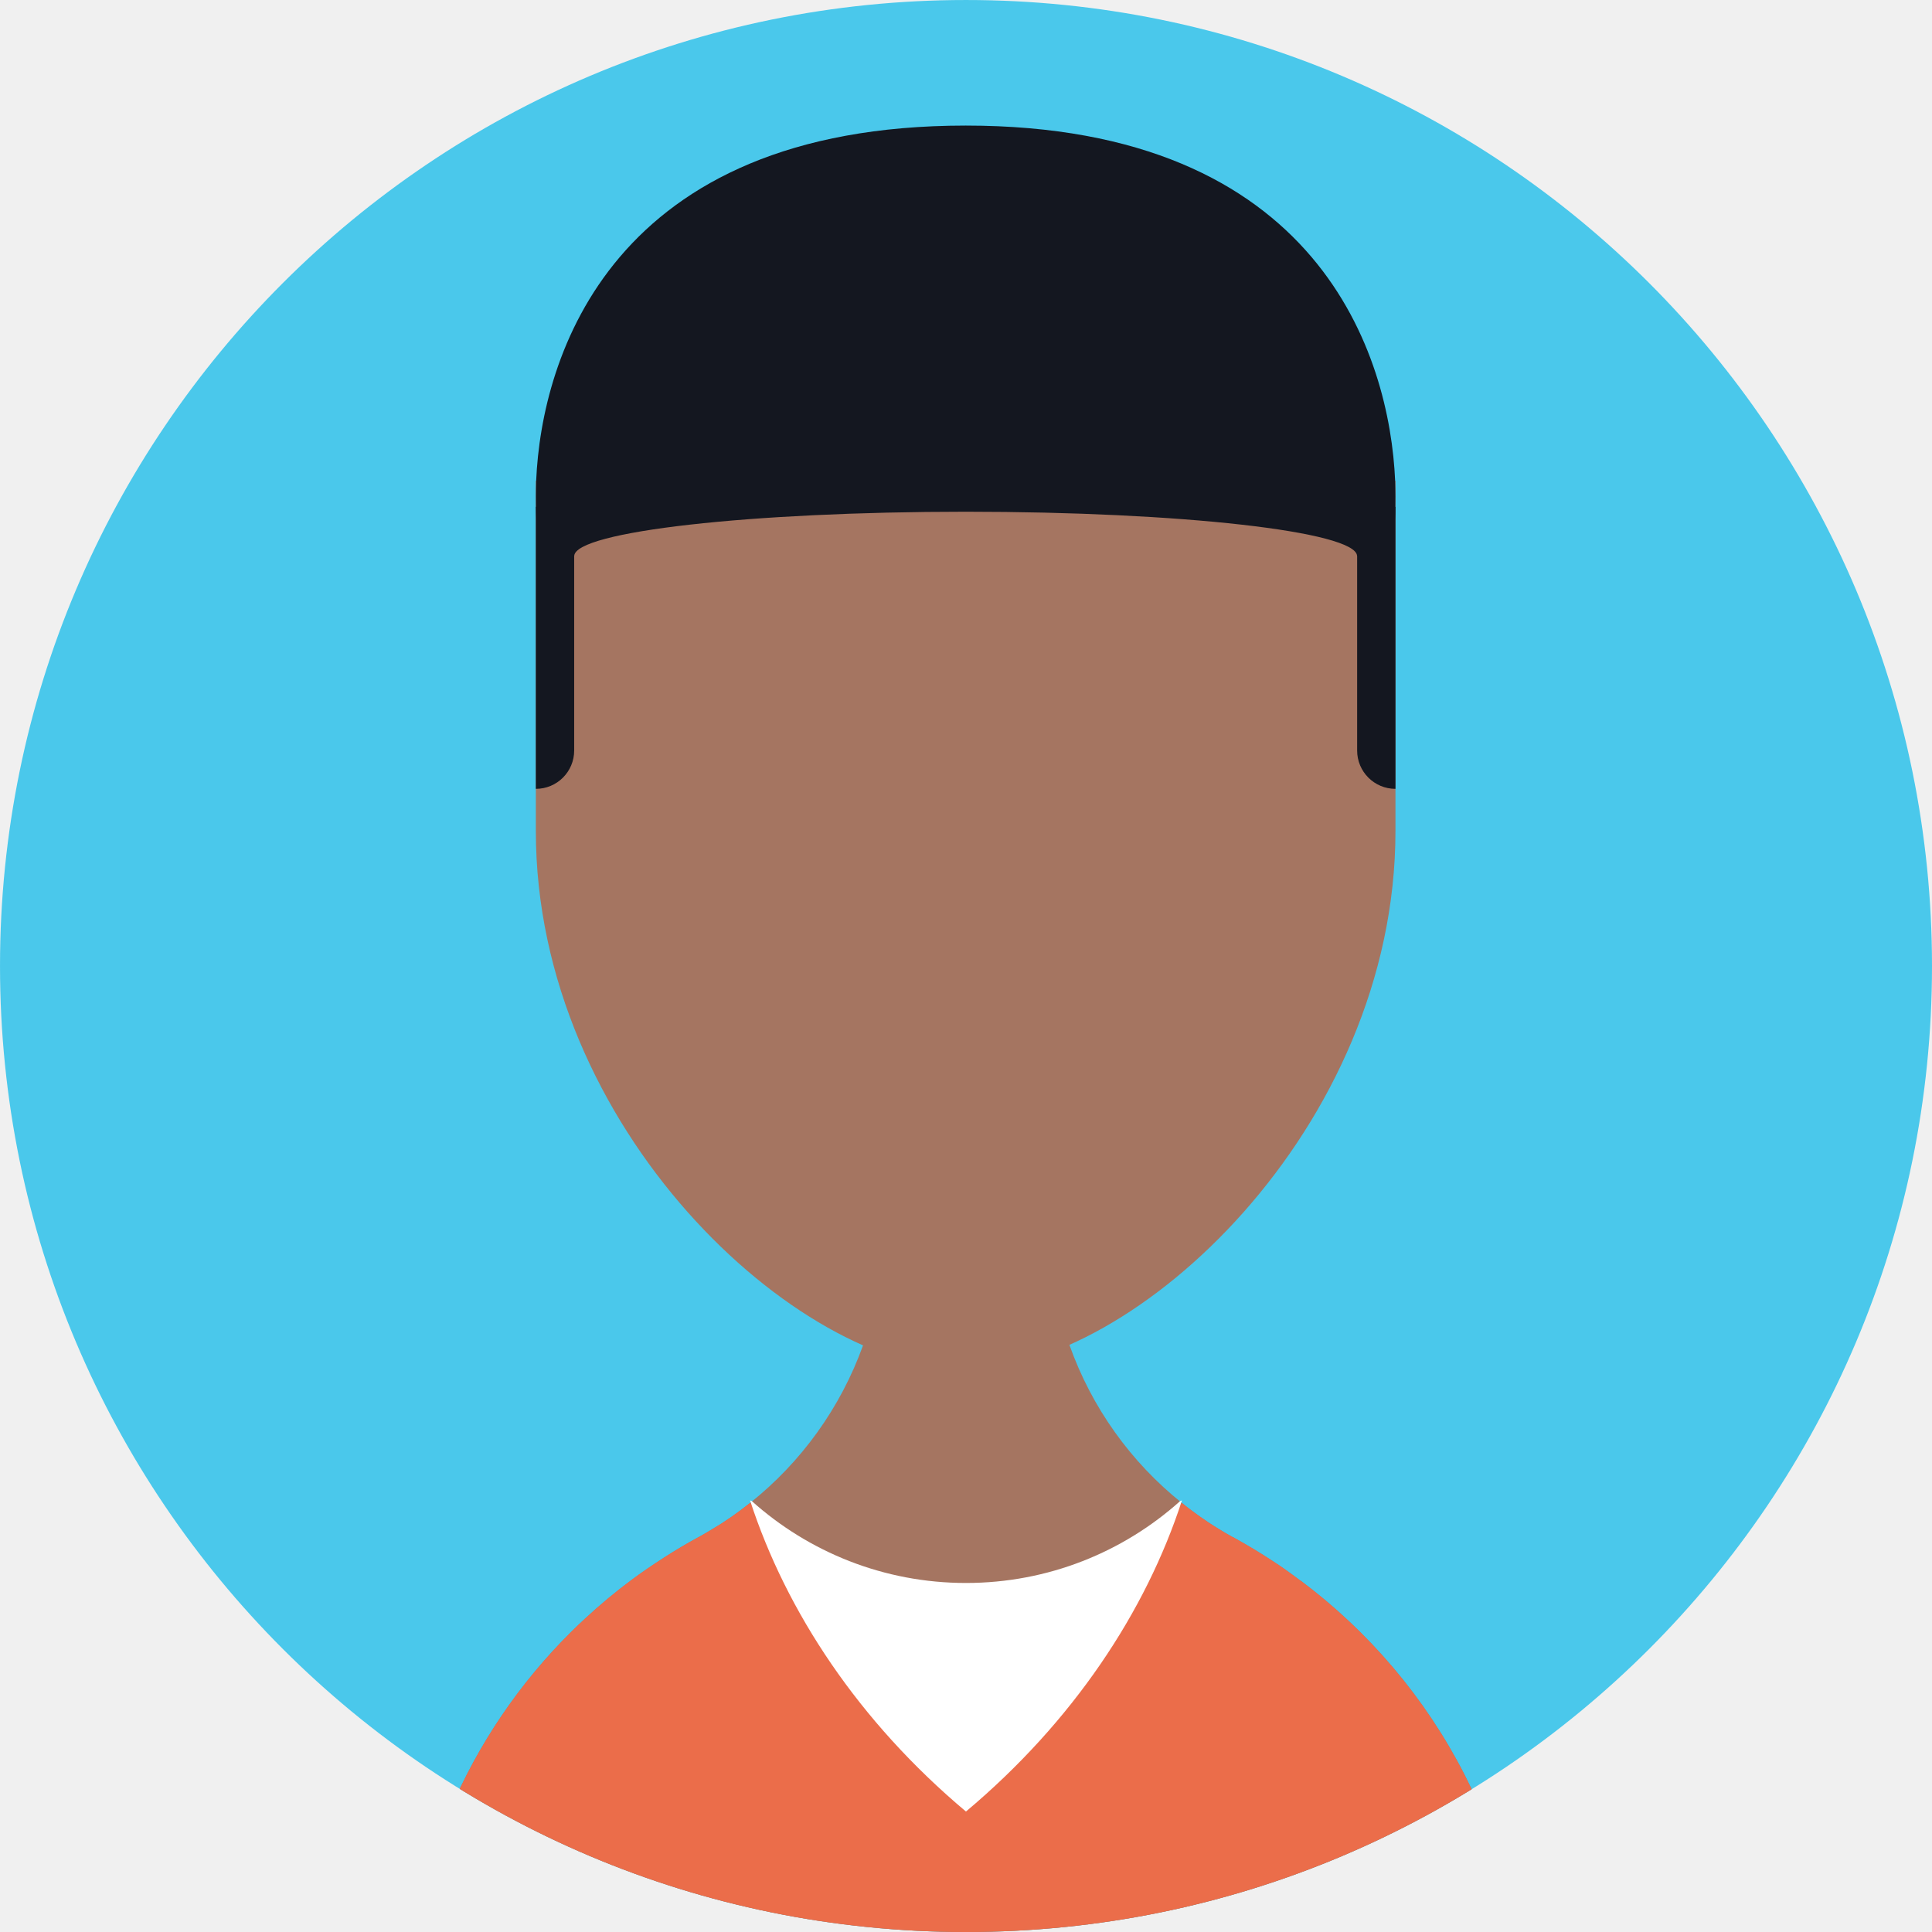
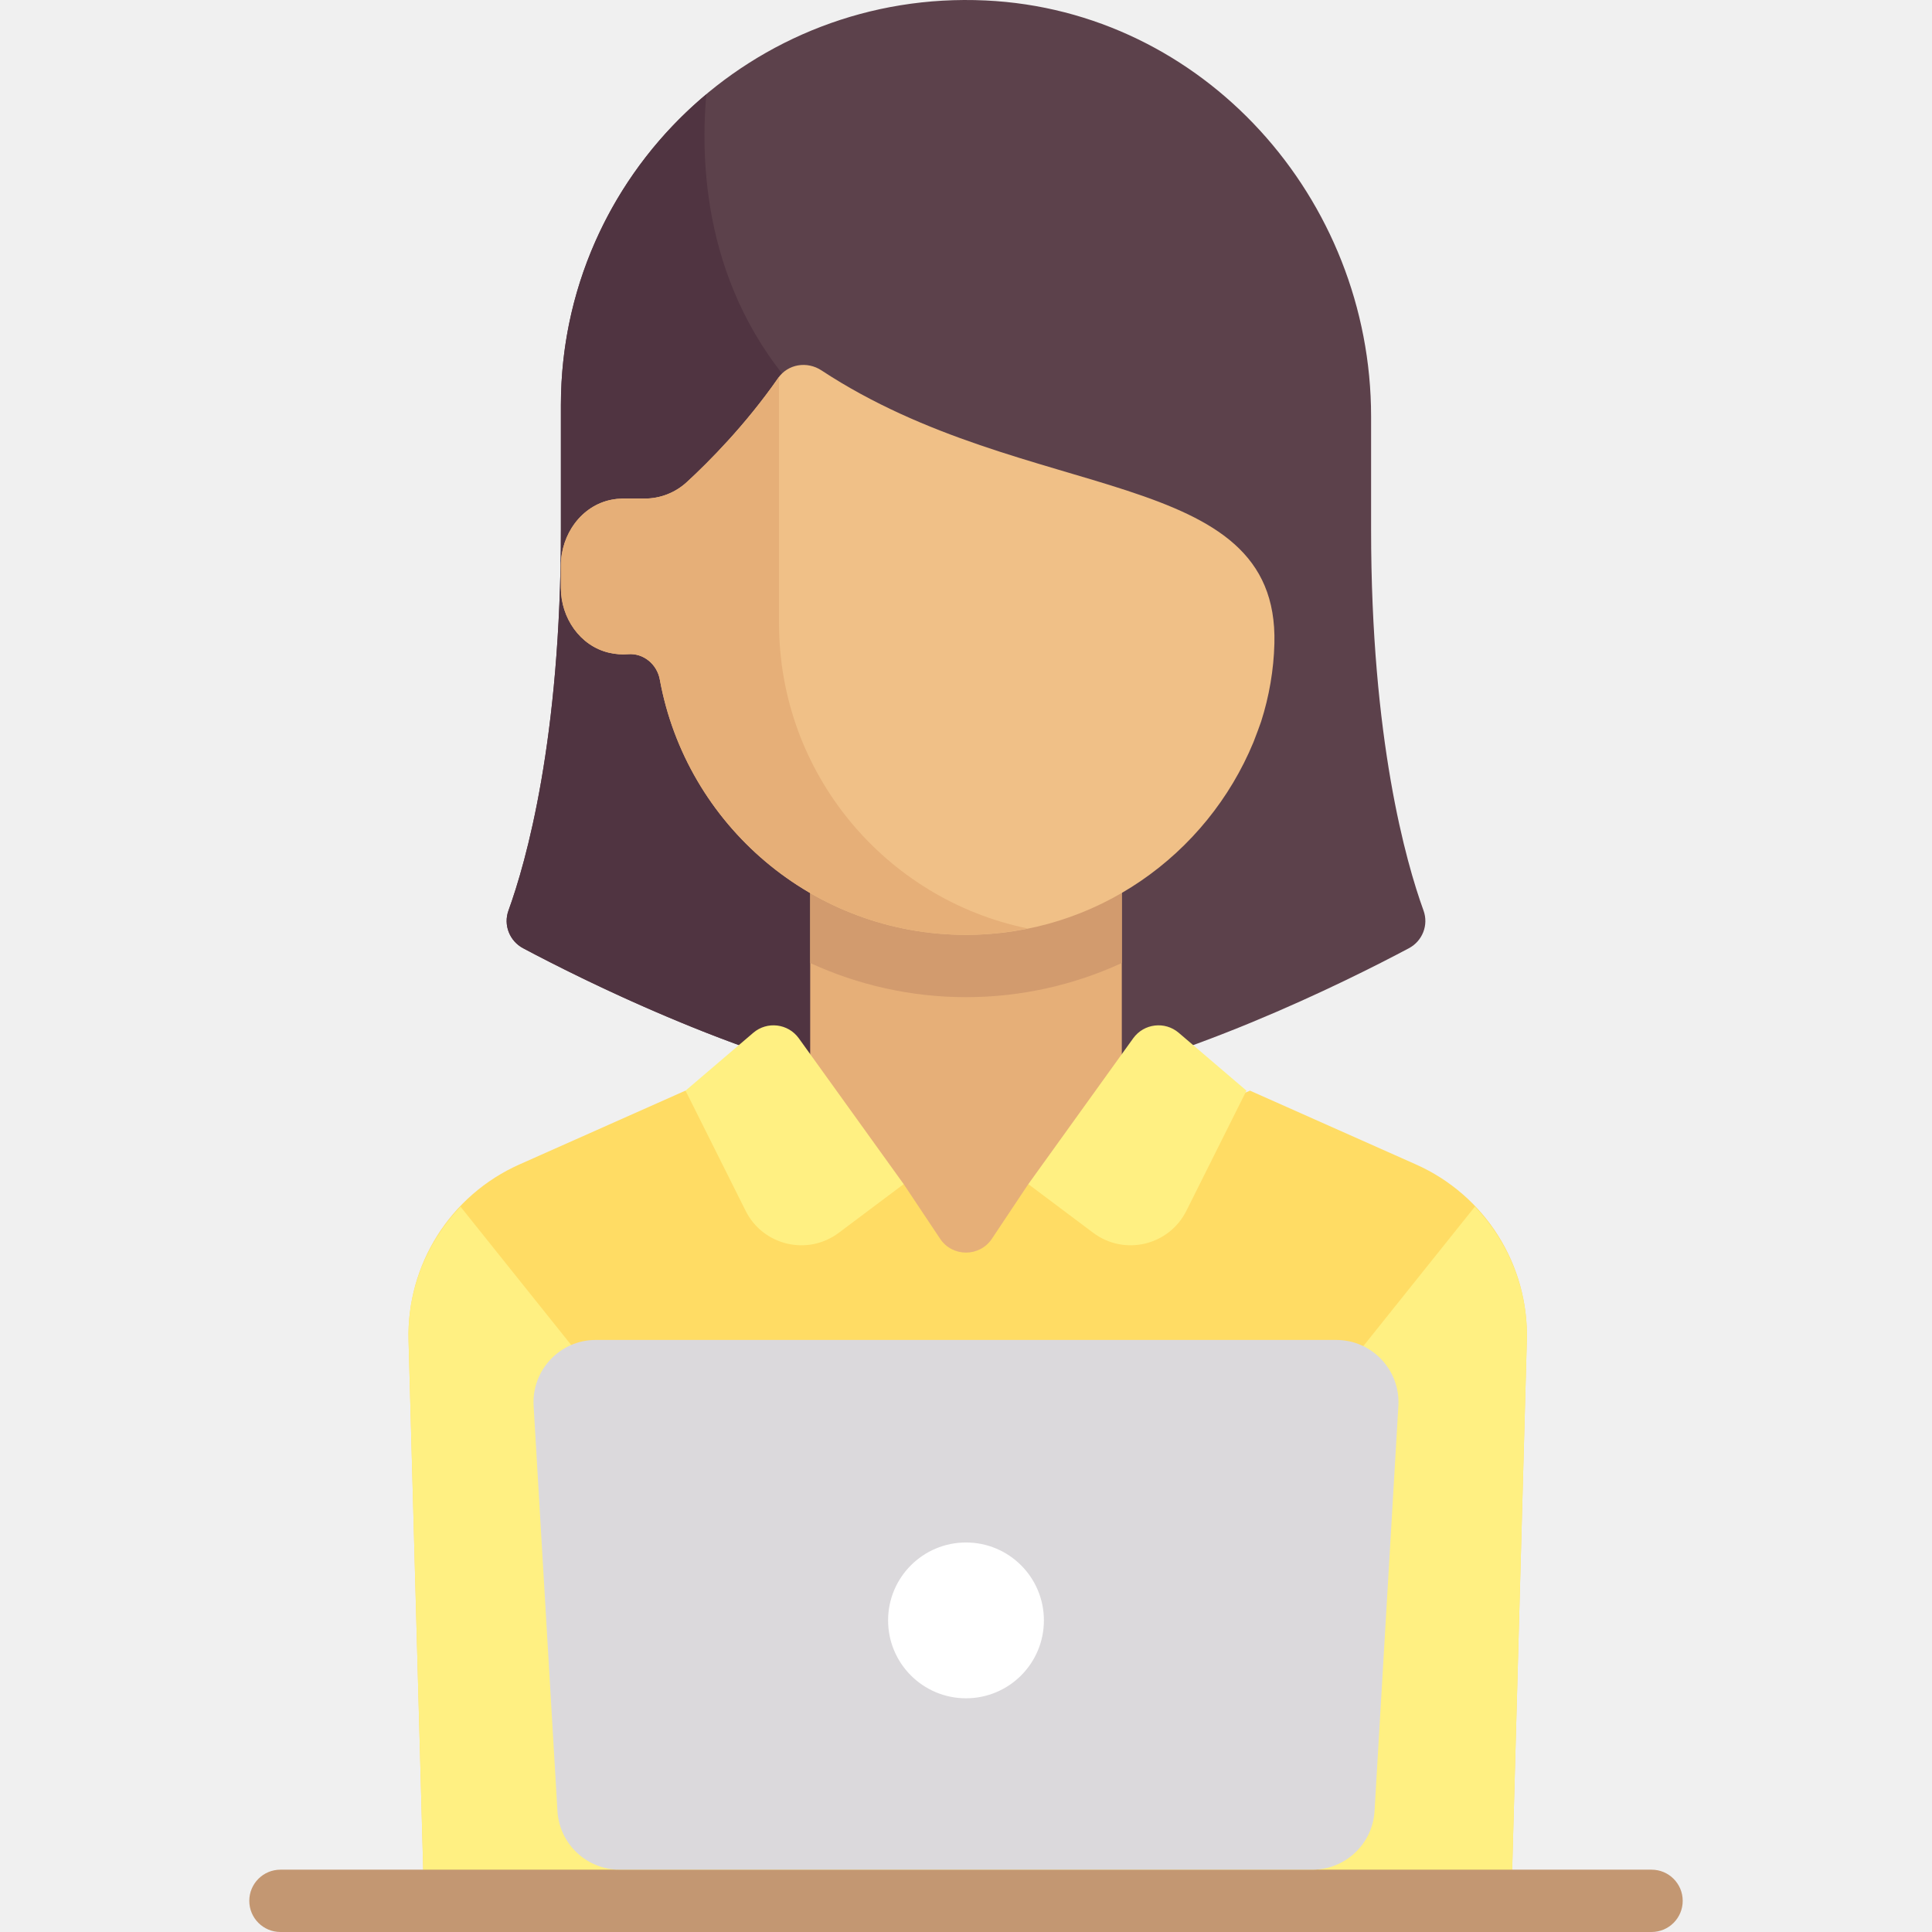
- <svg xmlns="http://www.w3.org/2000/svg" xmlns:xlink="http://www.w3.org/1999/xlink" version="1.1" id="Capa_1" x="0px" y="0px" viewBox="0 0 188.149 188.149" style="enable-background:new 0 0 188.149 188.149;" xml:space="preserve">
+ <svg xmlns="http://www.w3.org/2000/svg" version="1.1" id="Capa_1" x="0px" y="0px" viewBox="0 0 511.999 511.999" style="enable-background:new 0 0 511.999 511.999;" xml:space="preserve">
+   <path style="fill:#5C414B;" d="M363.354,140.386v-30c0-57.806-44.423-107.545-102.165-110.264  c-61.65-2.903-112.545,46.221-112.545,107.232v33.032c0,55.575-9.235,88.063-13.894,100.917c-1.389,3.831,0.276,8.072,3.874,9.986  c16.456,8.754,61.291,31.148,100.859,37.742h33.032c39.568-6.595,84.403-28.989,100.859-37.742c3.598-1.914,5.262-6.155,3.874-9.986  C372.589,228.449,363.354,195.961,363.354,140.386z" />
+   <path style="fill:#503441;" d="M148.644,107.354v33.032c0,55.573-9.234,88.06-13.893,100.915c-1.393,3.843,0.308,8.09,3.917,10.008  c15.352,8.158,55.226,28.083,92.556,36.114V123.87l-16.516-16.516c-27.471-27.471-29.331-62.166-27.515-82.37  C163.644,44.676,148.644,74.254,148.644,107.354z" />
+   <rect x="214.709" y="231.229" style="fill:#E6AF78;" width="82.58" height="107.36" />
+   <path style="fill:#FFDC64;" d="M375.229,308.583l-43.965-19.551l-58.749,24.774l-9.645,14.467c-3.269,4.903-10.473,4.903-13.742,0  l-9.645-14.467l-57.85-24.774l-43.965,19.551c-18.343,8.157-29.952,26.577-29.396,46.644l4.339,156.772h287.675l4.339-156.772  C405.18,335.159,393.572,316.74,375.229,308.583z" />
  <g>
-     <g>
-       <defs>
-         <circle id="SVGID_1_" cx="94.075" cy="94.075" r="94.074" />
-       </defs>
-       <use xlink:href="#SVGID_1_" style="overflow:visible;fill:#4AC8EB;" />
-       <clipPath id="SVGID_2_">
-         <use xlink:href="#SVGID_1_" style="overflow:visible;" />
-       </clipPath>
-       <g style="clip-path:url(#SVGID_2_);">
-         <path style="fill:#A57561;" d="M148.572,197.629v0.01H39.507v-0.01c0-15.124,6.147-28.809,16.09-38.679     c0.463-0.463,0.926-0.905,1.408-1.347c1.43-1.326,2.931-2.57,4.493-3.732c1.028-0.771,2.098-1.491,3.177-2.189     c1.08-0.699,2.19-1.357,3.331-1.975c0.021-0.021,0.042-0.021,0.042-0.021c0.441-0.247,0.873-0.493,1.306-0.761     c1.295-0.761,2.519-1.624,3.69-2.56c4.966-3.948,8.812-9.254,11.001-15.34v-0.011c1.306-3.629,2.016-7.546,2.016-11.639     l16.121,0.072c0,4.04,0.688,7.927,1.964,11.525c2.169,6.117,5.994,11.433,10.96,15.401c0.339,0.277,0.688,0.545,1.038,0.802     c0.483,0.36,0.977,0.71,1.47,1.039c0.37,0.246,0.751,0.493,1.132,0.72c0.421,0.257,0.853,0.514,1.285,0.75     c0.041,0.011,0.071,0.021,0.103,0.041c0.03,0.02,0.062,0.041,0.093,0.061c1.265,0.699,2.498,1.439,3.69,2.221     c0.401,0.258,0.802,0.524,1.192,0.803c0.515,0.37,1.039,0.74,1.543,1.131h0.021C139.966,163.875,148.572,179.729,148.572,197.629     z" />
-         <path style="fill:#EB6D4A;" d="M148.572,197.629H39.507c0-15.124,6.147-28.809,16.09-38.679c0.463-0.463,0.926-0.905,1.408-1.347     c1.43-1.326,2.931-2.581,4.493-3.742c1.028-0.762,2.098-1.491,3.177-2.18c1.08-0.699,2.19-1.357,3.331-1.975     c0.021-0.021,0.042-0.021,0.042-0.021c0.441-0.247,0.873-0.493,1.306-0.761c1.295-0.761,2.519-1.624,3.69-2.56     c5.347,5.469,12.79,8.852,21.046,8.852c8.226,0,15.669-3.393,21.016-8.842c0.339,0.277,0.688,0.545,1.038,0.802     c0.483,0.36,0.977,0.71,1.47,1.039c0.37,0.246,0.751,0.493,1.132,0.72c0.421,0.267,0.853,0.514,1.285,0.75     c0.041,0.011,0.071,0.021,0.103,0.041c0.03,0.011,0.062,0.031,0.093,0.052c1.265,0.699,2.498,1.439,3.69,2.23     c0.401,0.258,0.802,0.524,1.192,0.803c0.515,0.37,1.039,0.74,1.543,1.131h0.021C139.966,163.875,148.572,179.729,148.572,197.629     z" />
-         <path style="fill:#A57561;" d="M52.183,46.81v34.117c0,28.977,25.437,52.466,41.857,52.466c16.421,0,41.858-23.489,41.858-52.466     V46.81H52.183z" />
-         <path style="fill:#141720;" d="M52.183,76.823L52.183,76.823c2.063,0,3.734-1.671,3.734-3.733V49.356h-3.734V76.823z" />
-         <path style="fill:#141720;" d="M135.899,76.823L135.899,76.823V49.356h-3.733V73.09     C132.165,75.152,133.836,76.823,135.899,76.823z" />
-         <path style="fill:#141720;" d="M135.893,48.33c0,4.884-0.328,6.061-3.734,5.801c-0.137-2.367-17.141-4.296-38.111-4.296     c-20.985,0-37.989,1.929-38.126,4.296c-3.406,0.26-3.734-0.917-3.734-5.801c0-0.479,0.014-0.984,0.027-1.519     c0.52-12.052,7.318-34.582,41.833-34.582c34.5,0,41.299,22.53,41.818,34.582C135.879,47.346,135.893,47.852,135.893,48.33z" />
-       </g>
-       <path style="clip-path:url(#SVGID_2_);fill:#FFFFFF;" d="M115.106,146.119c-3.517,10.826-10.601,21.539-21.036,30.299    c-10.436-8.76-17.509-19.473-21.025-30.299c0.052,0.02,0.113,0.041,0.165,0.061c5.531,4.955,12.852,7.979,20.86,7.979    c8.009,0,15.319-3.013,20.851-7.968C114.982,146.17,115.044,146.14,115.106,146.119z" />
-     </g>
+     <path style="fill:#FFF082;" d="M163.509,371.612l-41.486-51.857c-8.932,9.378-14.123,22.013-13.751,35.472l4.339,156.772h50.898   V371.612z" />
+     <path style="fill:#FFF082;" d="M349.388,371.612l41.486-51.857c8.932,9.378,14.124,22.013,13.751,35.472l-4.339,156.772h-50.898   L349.388,371.612L349.388,371.612z" />
  </g>
+   <path style="fill:#D29B6E;" d="M214.709,255.212c12.635,5.802,26.63,9.045,41.29,9.045c14.661,0,28.656-3.242,41.29-9.045v-23.987  h-82.58V255.212z" />
+   <path style="fill:#F0C087;" d="M334.217,191.202c2.129-6.68,3.33-13.658,3.51-20.667c1.219-47.528-65.345-36.399-120.03-72.38  c-3.81-2.507-8.888-1.708-11.492,2.037c-8.641,12.432-18.421,22.261-24.188,27.566c-3.062,2.817-7.035,4.369-11.196,4.369h-5.942  c-0.005,0-0.008,0.003-0.013,0.003c-0.906,0.017-1.833,0.112-2.776,0.295c-8.037,1.556-13.447,9.246-13.447,17.432v5.974  c0,7.9,5.058,15.353,12.751,17.147c1.732,0.404,3.417,0.518,5.031,0.39c4.106-0.328,7.691,2.66,8.43,6.712  c7.021,38.477,40.637,67.661,81.143,67.661c34.424,0,63.805-21.112,76.182-51.059C332.777,195.224,334.099,191.557,334.217,191.202z  " />
+   <path style="fill:#E6AF78;" d="M206.45,165.16V99.887c-8.704,12.575-18.617,22.522-24.432,27.872  c-3.062,2.817-7.035,4.369-11.196,4.369h-5.942c-0.005,0-0.008,0.003-0.013,0.003c-0.905,0.017-1.83,0.112-2.771,0.294  c-8.037,1.553-13.453,9.236-13.453,17.422v5.984c0,7.899,5.057,15.351,12.75,17.147c1.732,0.404,3.418,0.519,5.032,0.39  c4.106-0.328,7.691,2.66,8.43,6.712c7.021,38.477,40.637,67.661,81.143,67.661c5.615,0,11.078-0.613,16.375-1.681  C234.751,238.353,206.45,205.062,206.45,165.16z" />
+   <path style="fill:#C39772;" d="M437.676,511.999H74.322c-4.565,0-8.258-3.698-8.258-8.258s3.694-8.258,8.258-8.258h363.355  c4.565,0,8.258,3.698,8.258,8.258S442.241,511.999,437.676,511.999z" />
+   <g>
+     <path style="fill:#FFF082;" d="M197.6,320.879l-15.924-31.848l17.948-15.33c3.674-3.139,9.247-2.465,12.068,1.458l27.791,38.647   l-17.2,12.9C214.039,332.888,202.209,330.096,197.6,320.879z" />
+     <path style="fill:#FFF082;" d="M314.398,320.879l15.924-31.848l-17.948-15.33c-3.674-3.139-9.247-2.465-12.068,1.458   l-27.791,38.647l17.2,12.9C297.959,332.888,309.789,330.096,314.398,320.879z" />
+   </g>
+   <path style="fill:#DBD9DC;" d="M347.781,495.483H164.217c-8.745,0-15.974-6.816-16.488-15.546l-6.315-107.355  c-0.558-9.487,6.985-17.486,16.488-17.486h196.193c9.503,0,17.046,7.999,16.488,17.486l-6.315,107.355  C363.755,488.666,356.526,495.483,347.781,495.483z" />
+   <circle style="fill:#FFFFFF;" cx="255.999" cy="429.419" r="20.645" />
  <g>
</g>
  <g>
</g>
  <g>
</g>
  <g>
</g>
  <g>
</g>
  <g>
</g>
  <g>
</g>
  <g>
</g>
  <g>
</g>
  <g>
</g>
  <g>
</g>
  <g>
</g>
  <g>
</g>
  <g>
</g>
  <g>
</g>
</svg>
